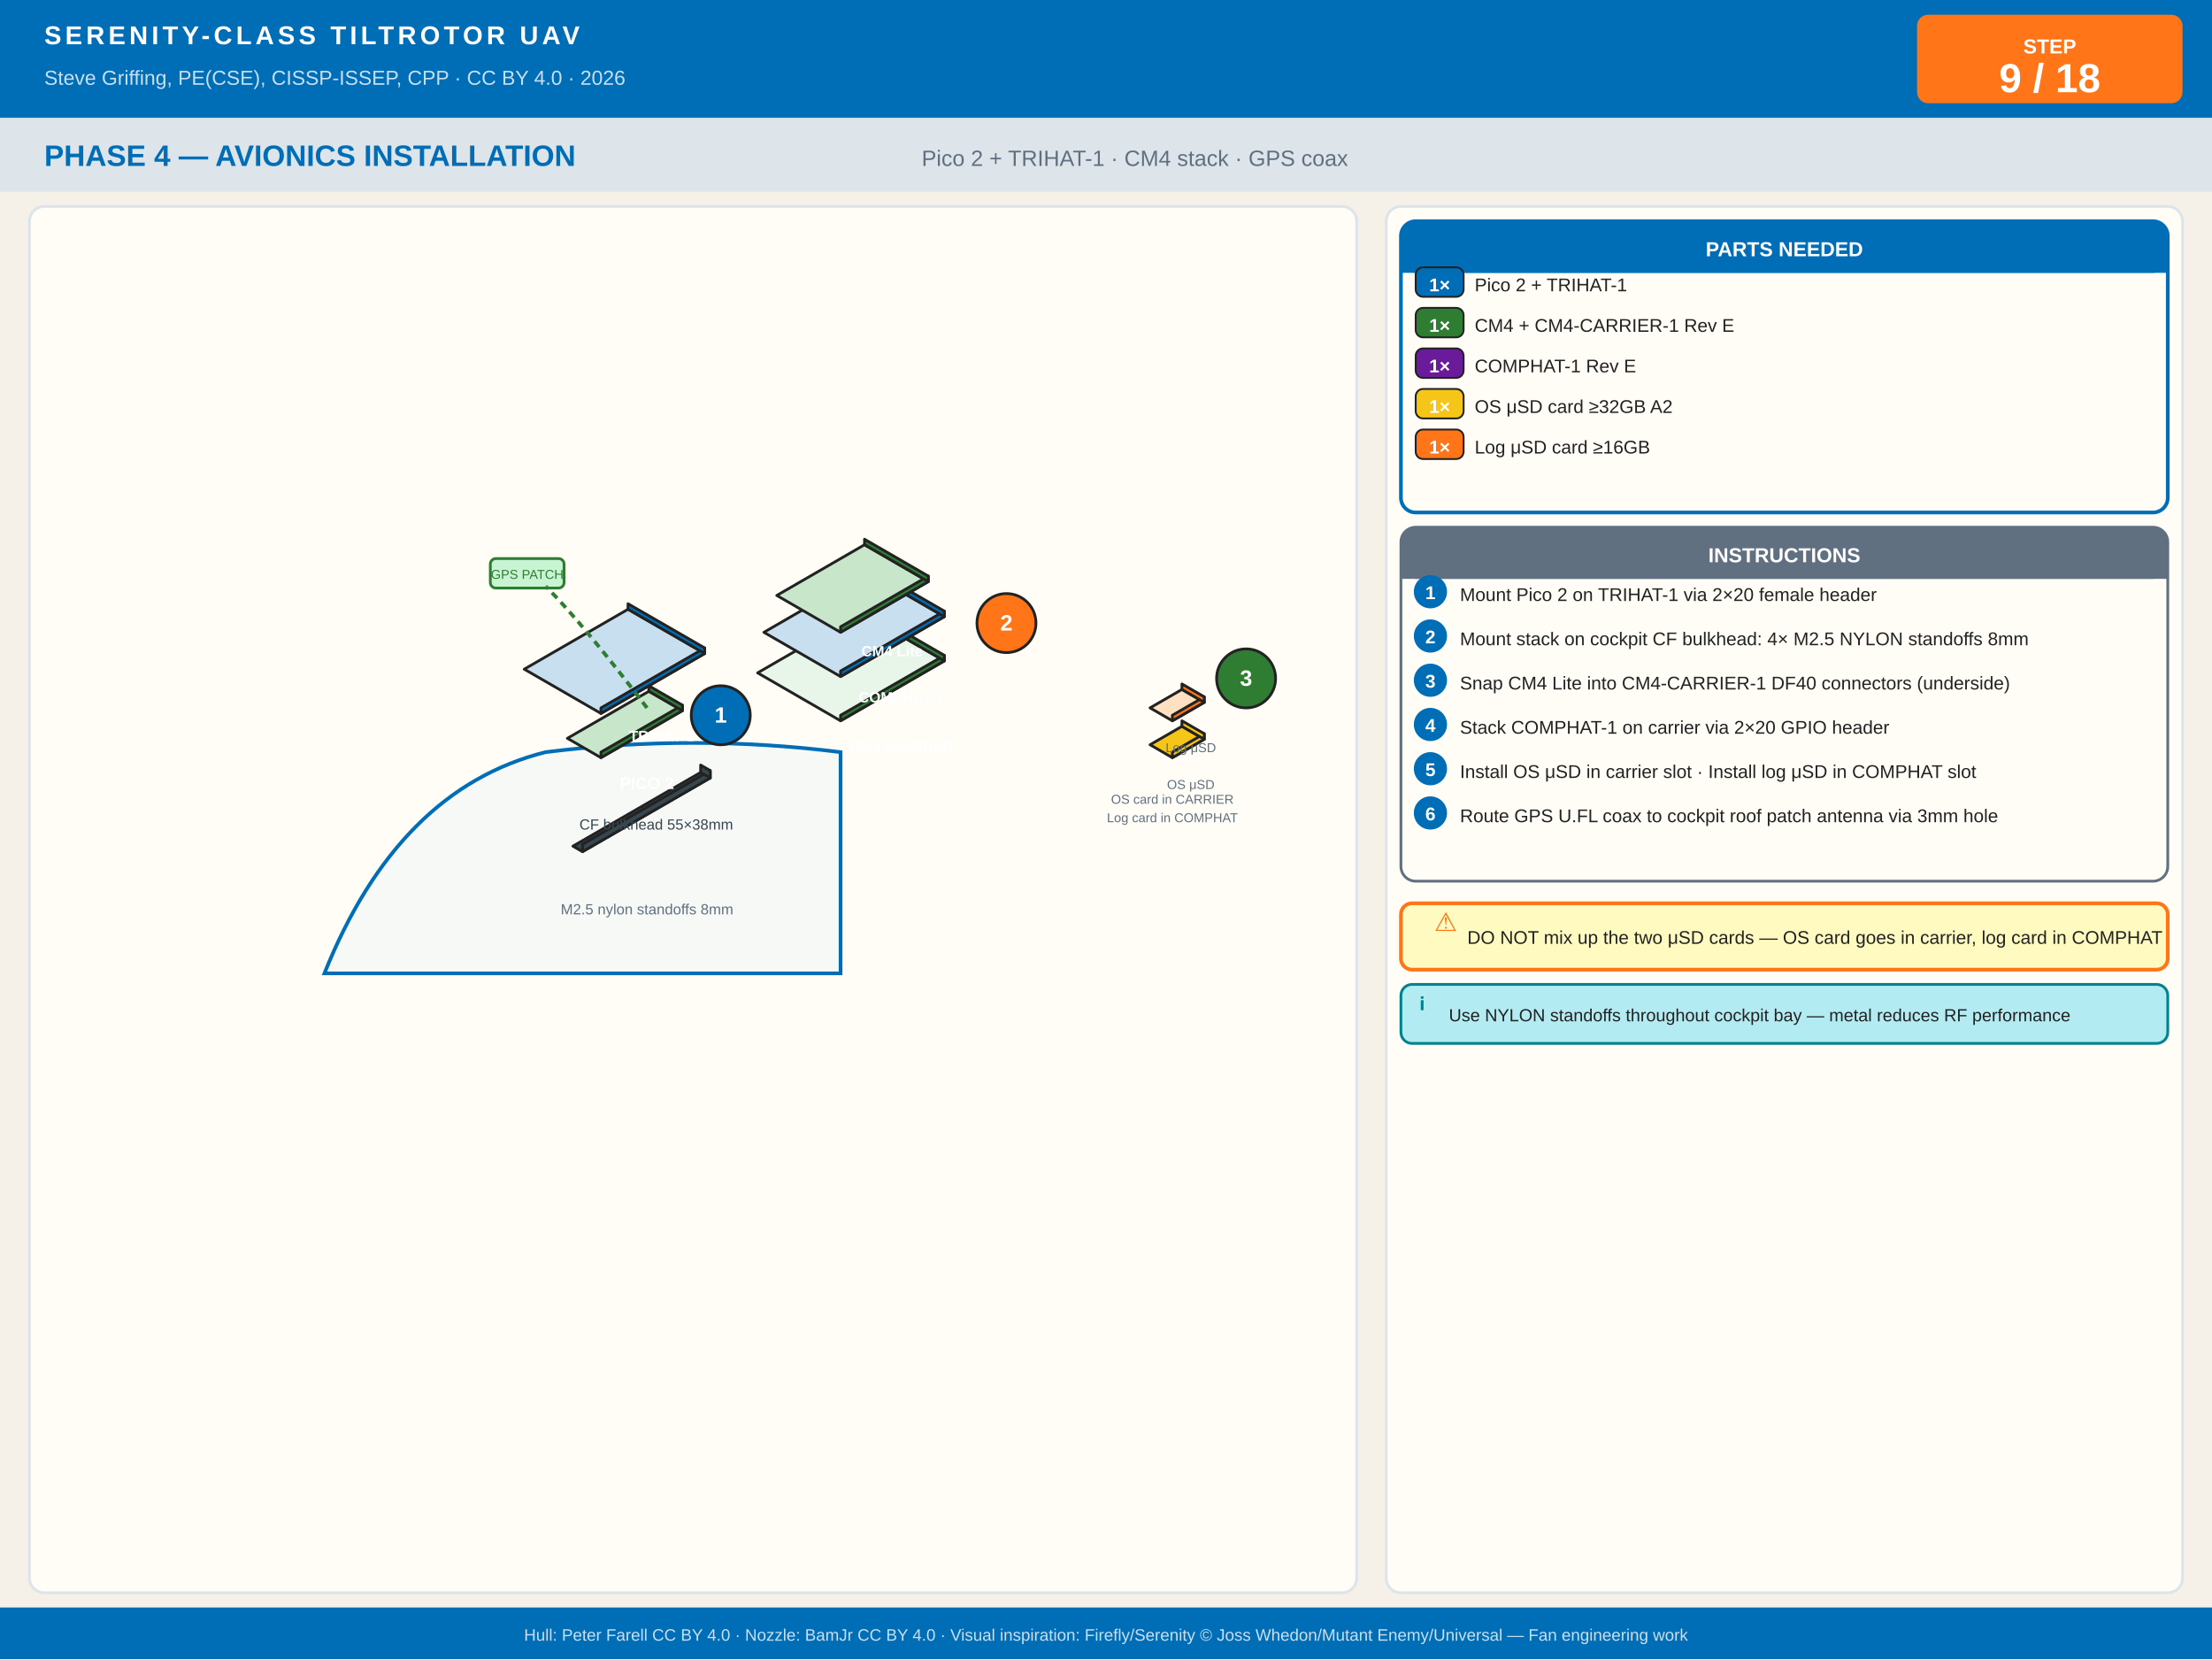
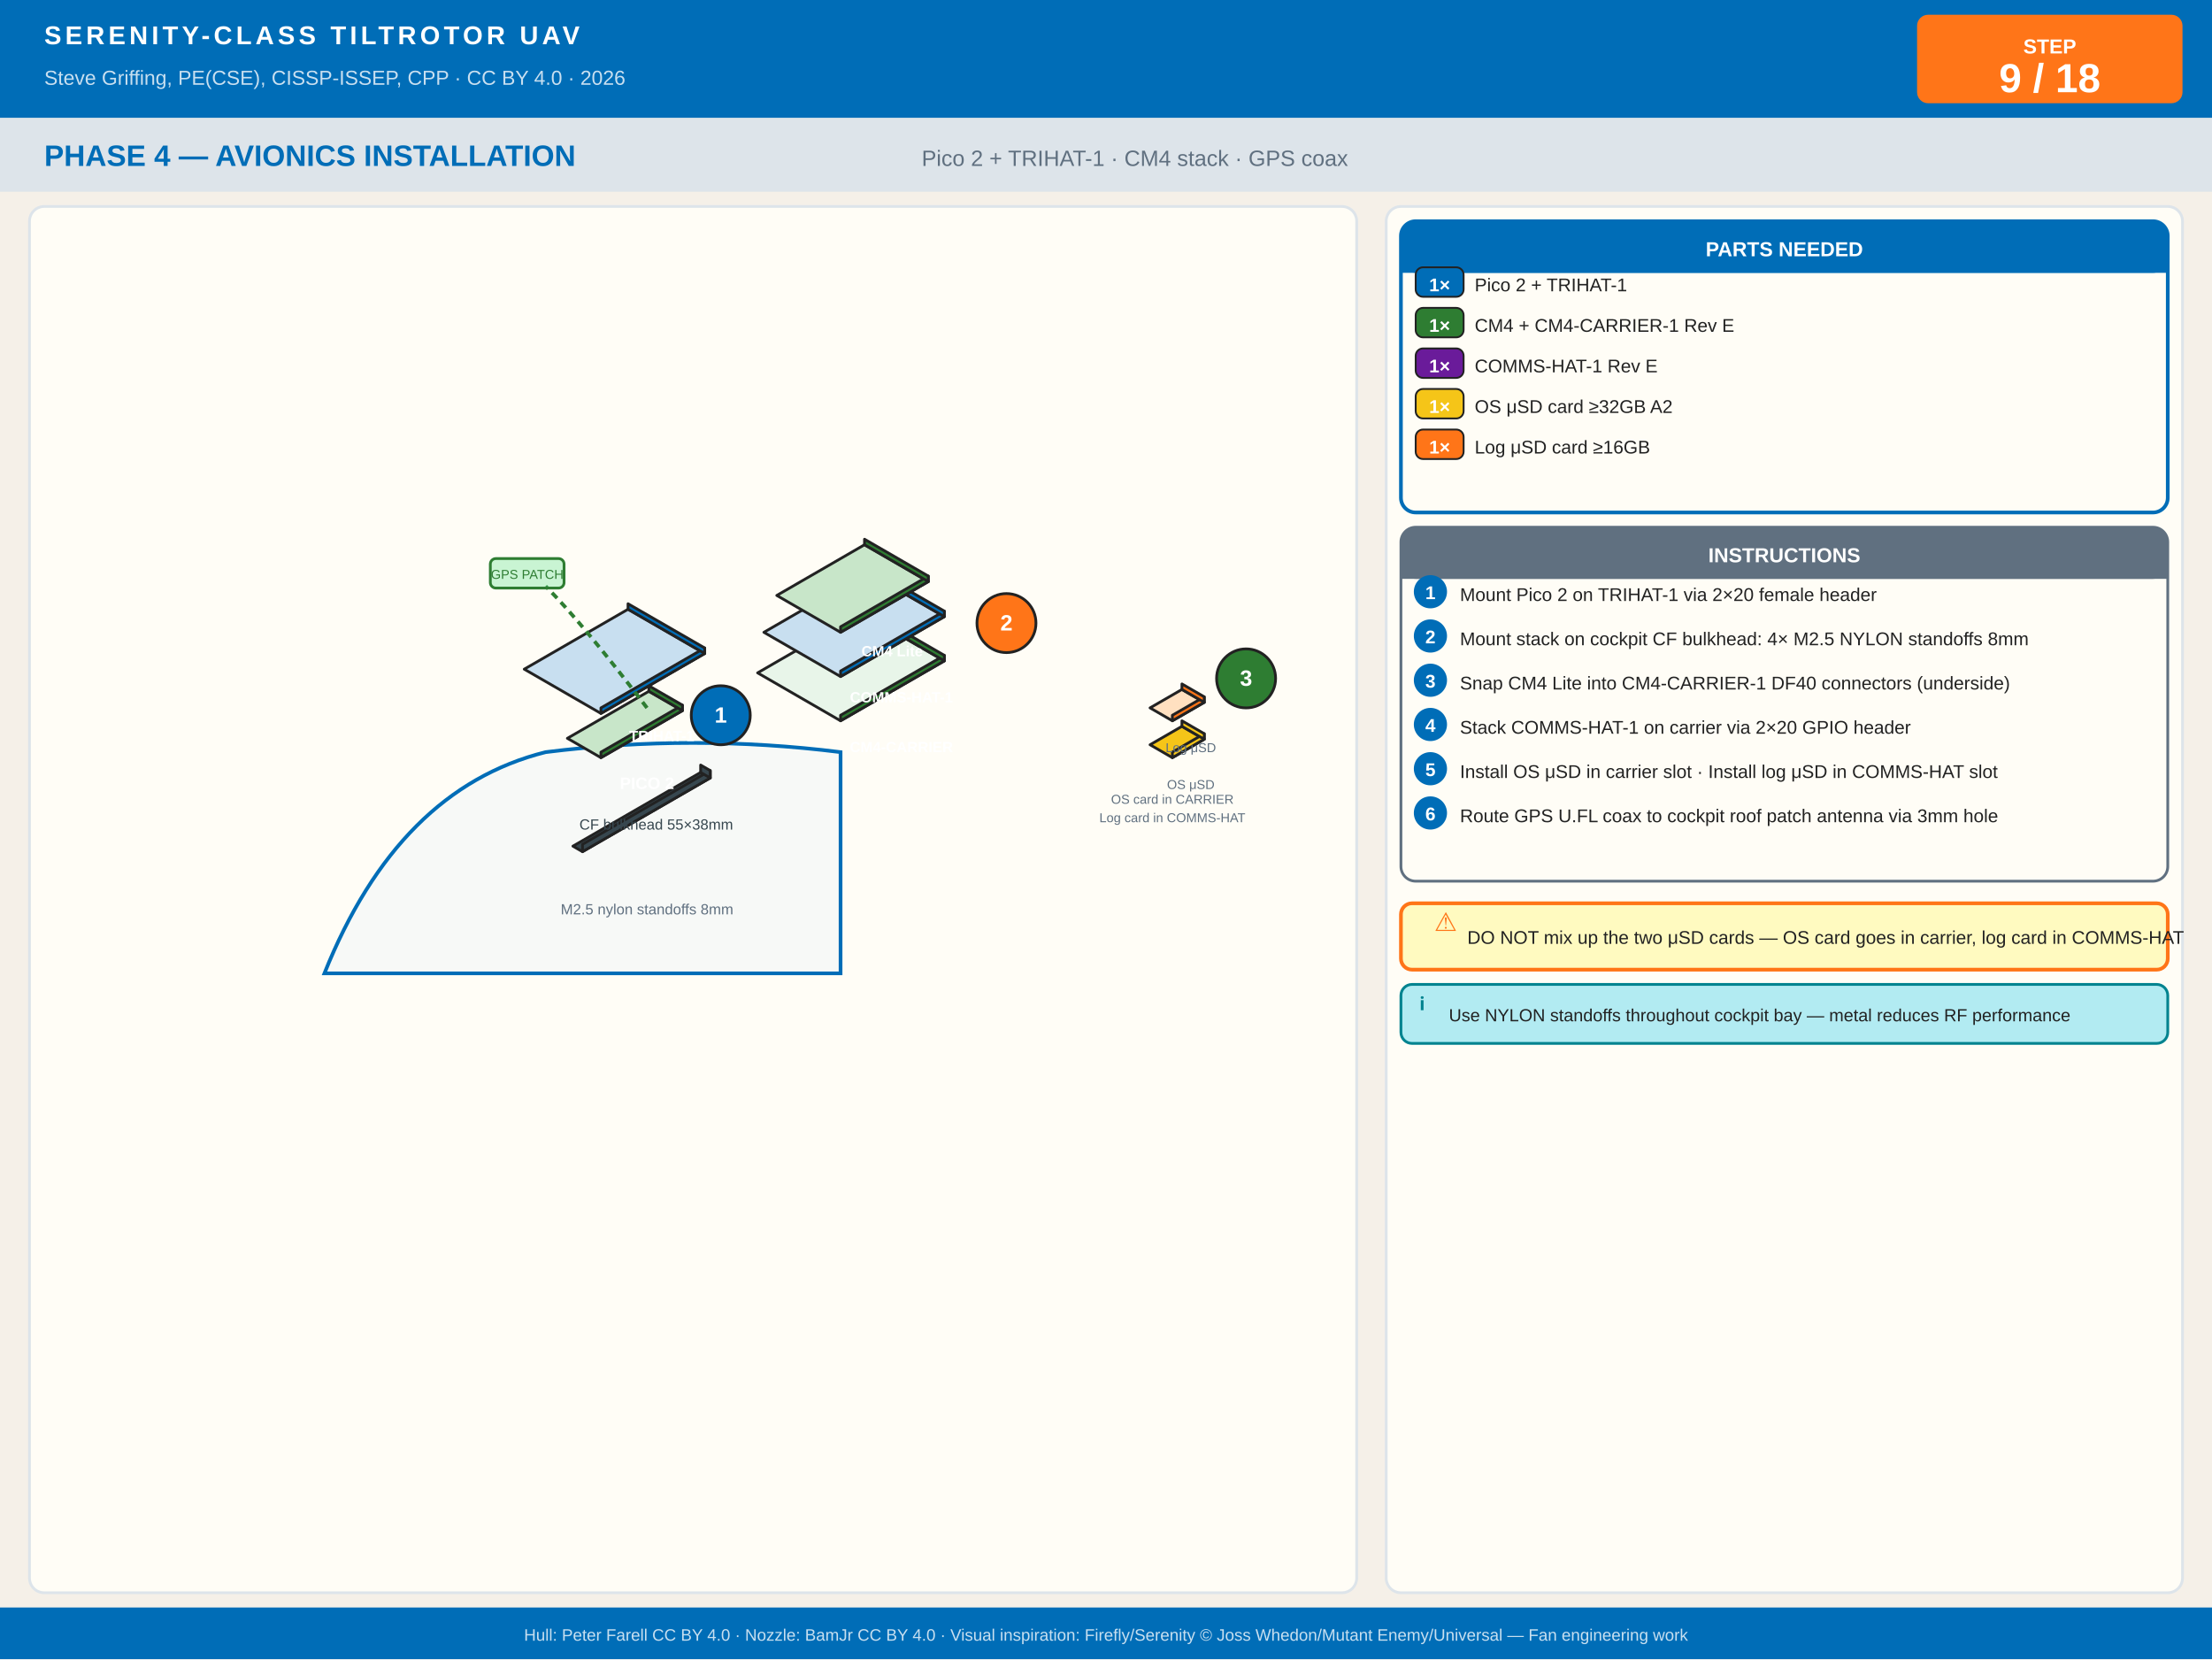
<svg xmlns="http://www.w3.org/2000/svg" viewBox="0 0 1200 900" width="1200" height="900">
  <rect width="1200" height="900" fill="#f5f0e8" />
  <rect x="0" y="0" width="1200" height="64" fill="#006db7" />
  <text x="24" y="24" font-family="'Arial','Helvetica',sans-serif" font-weight="bold" font-size="14" fill="#ffffff" letter-spacing="2">SERENITY-CLASS TILTROTOR UAV</text>
  <text x="24" y="46" font-family="'Arial','Helvetica',sans-serif" font-size="11" fill="#c8dff0">Steve Griffing, PE(CSE), CISSP-ISSEP, CPP · CC BY 4.0 · 2026</text>
  <rect x="1040" y="8" width="144" height="48" rx="6" fill="#ff7518" />
  <text x="1112" y="29" text-anchor="middle" font-family="'Arial','Helvetica',sans-serif" font-weight="bold" font-size="11" fill="#ffffff">STEP</text>
  <text x="1112" y="50" text-anchor="middle" font-family="'Arial','Helvetica',sans-serif" font-weight="bold" font-size="22" fill="#ffffff">9 / 18</text>
  <rect x="0" y="64" width="1200" height="40" fill="#dde4ea" rx="0" />
  <text x="24" y="90" font-family="'Arial','Helvetica',sans-serif" font-weight="bold" font-size="16" fill="#006db7">PHASE 4 — AVIONICS INSTALLATION</text>
  <text x="500" y="90" font-family="'Arial','Helvetica',sans-serif" font-size="12" fill="#607080">Pico 2 + TRIHAT-1 · CM4 stack · GPS coax</text>
  <rect x="0" y="872" width="1200" height="28" fill="#006db7" />
  <text x="600" y="890" text-anchor="middle" font-family="'Arial','Helvetica',sans-serif" font-size="9" fill="#c8dff0">Hull: Peter Farell CC BY 4.0 · Nozzle: BamJr CC BY 4.0 · Visual inspiration: Firefly/Serenity © Joss Whedon/Mutant Enemy/Universal — Fan engineering work</text>
  <rect x="16" y="112" width="720" height="752" rx="8" fill="#fffdf6" stroke="#dde4ea" stroke-width="1.5" />
  <rect x="752" y="112" width="432" height="752" rx="8" fill="#fffdf6" stroke="#dde4ea" stroke-width="1.5" />
  <rect x="760" y="120" width="416" height="158" rx="8" fill="#fffdf6" stroke="#006db7" stroke-width="2" />
  <rect x="760" y="120" width="416" height="28" rx="8" fill="#006db7" />
  <rect x="760" y="136" width="416" height="12" fill="#006db7" />
  <text x="968" y="139" text-anchor="middle" font-family="'Arial','Helvetica',sans-serif" font-weight="bold" font-size="11" fill="#ffffff">PARTS NEEDED</text>
  <rect x="768" y="145" width="26" height="16" rx="4" fill="#006db7" stroke="#222222" stroke-width="1" />
  <text x="781" y="158" text-anchor="middle" font-family="'Arial','Helvetica',sans-serif" font-weight="bold" font-size="10" fill="#ffffff">1×</text>
  <text x="800" y="158" font-family="'Arial','Helvetica',sans-serif" font-size="10" fill="#222222">Pico 2 + TRIHAT-1</text>
  <rect x="768" y="167" width="26" height="16" rx="4" fill="#2e7d32" stroke="#222222" stroke-width="1" />
  <text x="781" y="180" text-anchor="middle" font-family="'Arial','Helvetica',sans-serif" font-weight="bold" font-size="10" fill="#ffffff">1×</text>
  <text x="800" y="180" font-family="'Arial','Helvetica',sans-serif" font-size="10" fill="#222222">CM4 + CM4-CARRIER-1 Rev E</text>
  <rect x="768" y="189" width="26" height="16" rx="4" fill="#6a1b9a" stroke="#222222" stroke-width="1" />
  <text x="781" y="202" text-anchor="middle" font-family="'Arial','Helvetica',sans-serif" font-weight="bold" font-size="10" fill="#ffffff">1×</text>
-   <text x="800" y="202" font-family="'Arial','Helvetica',sans-serif" font-size="10" fill="#222222">COMPHAT-1 Rev E</text>
+   <text x="800" y="202" font-family="'Arial','Helvetica',sans-serif" font-size="10" fill="#222222">COMMS-HAT-1 Rev E</text>
  <rect x="768" y="211" width="26" height="16" rx="4" fill="#f5c518" stroke="#222222" stroke-width="1" />
  <text x="781" y="224" text-anchor="middle" font-family="'Arial','Helvetica',sans-serif" font-weight="bold" font-size="10" fill="#ffffff">1×</text>
  <text x="800" y="224" font-family="'Arial','Helvetica',sans-serif" font-size="10" fill="#222222">OS μSD card ≥32GB A2</text>
  <rect x="768" y="233" width="26" height="16" rx="4" fill="#ff7518" stroke="#222222" stroke-width="1" />
  <text x="781" y="246" text-anchor="middle" font-family="'Arial','Helvetica',sans-serif" font-weight="bold" font-size="10" fill="#ffffff">1×</text>
  <text x="800" y="246" font-family="'Arial','Helvetica',sans-serif" font-size="10" fill="#222222">Log μSD card ≥16GB</text>
  <rect x="760" y="286" width="416" height="192" rx="8" fill="#fffdf6" stroke="#607080" stroke-width="1.5" />
  <rect x="760" y="286" width="416" height="28" rx="8" fill="#607080" />
  <rect x="760" y="302" width="416" height="12" fill="#607080" />
  <text x="968" y="305" text-anchor="middle" font-family="'Arial','Helvetica',sans-serif" font-weight="bold" font-size="11" fill="#ffffff">INSTRUCTIONS</text>
  <circle cx="776" cy="321" r="9" fill="#006db7" />
  <text x="776" y="325" text-anchor="middle" font-family="'Arial','Helvetica',sans-serif" font-weight="bold" font-size="10" fill="#ffffff">1</text>
  <text x="792" y="326" font-family="'Arial','Helvetica',sans-serif" font-size="10" fill="#222222">Mount Pico 2 on TRIHAT-1 via 2×20 female header</text>
  <circle cx="776" cy="345" r="9" fill="#006db7" />
  <text x="776" y="349" text-anchor="middle" font-family="'Arial','Helvetica',sans-serif" font-weight="bold" font-size="10" fill="#ffffff">2</text>
  <text x="792" y="350" font-family="'Arial','Helvetica',sans-serif" font-size="10" fill="#222222">Mount stack on cockpit CF bulkhead: 4× M2.5 NYLON standoffs 8mm</text>
  <circle cx="776" cy="369" r="9" fill="#006db7" />
  <text x="776" y="373" text-anchor="middle" font-family="'Arial','Helvetica',sans-serif" font-weight="bold" font-size="10" fill="#ffffff">3</text>
  <text x="792" y="374" font-family="'Arial','Helvetica',sans-serif" font-size="10" fill="#222222">Snap CM4 Lite into CM4-CARRIER-1 DF40 connectors (underside)</text>
  <circle cx="776" cy="393" r="9" fill="#006db7" />
  <text x="776" y="397" text-anchor="middle" font-family="'Arial','Helvetica',sans-serif" font-weight="bold" font-size="10" fill="#ffffff">4</text>
-   <text x="792" y="398" font-family="'Arial','Helvetica',sans-serif" font-size="10" fill="#222222">Stack COMPHAT-1 on carrier via 2×20 GPIO header</text>
+   <text x="792" y="398" font-family="'Arial','Helvetica',sans-serif" font-size="10" fill="#222222">Stack COMMS-HAT-1 on carrier via 2×20 GPIO header</text>
  <circle cx="776" cy="417" r="9" fill="#006db7" />
  <text x="776" y="421" text-anchor="middle" font-family="'Arial','Helvetica',sans-serif" font-weight="bold" font-size="10" fill="#ffffff">5</text>
-   <text x="792" y="422" font-family="'Arial','Helvetica',sans-serif" font-size="10" fill="#222222">Install OS μSD in carrier slot · Install log μSD in COMPHAT slot</text>
+   <text x="792" y="422" font-family="'Arial','Helvetica',sans-serif" font-size="10" fill="#222222">Install OS μSD in carrier slot · Install log μSD in COMMS-HAT slot</text>
  <circle cx="776" cy="441" r="9" fill="#006db7" />
  <text x="776" y="445" text-anchor="middle" font-family="'Arial','Helvetica',sans-serif" font-weight="bold" font-size="10" fill="#ffffff">6</text>
  <text x="792" y="446" font-family="'Arial','Helvetica',sans-serif" font-size="10" fill="#222222">Route GPS U.FL coax to cockpit roof patch antenna via 3mm hole</text>
  <rect x="760" y="490" width="416" height="36" rx="6" fill="#fffac0" stroke="#ff7518" stroke-width="2" />
  <text x="778" y="505" font-family="'Arial','Helvetica',sans-serif" font-weight="bold" font-size="14" fill="#ff7518">⚠</text>
-   <text x="796" y="512" font-family="'Arial','Helvetica',sans-serif" font-size="10" fill="#222222">DO NOT mix up the two μSD cards — OS card goes in carrier, log card in COMPHAT</text>
+   <text x="796" y="512" font-family="'Arial','Helvetica',sans-serif" font-size="10" fill="#222222">DO NOT mix up the two μSD cards — OS card goes in carrier, log card in COMMS-HAT</text>
  <rect x="760" y="534" width="416" height="32" rx="6" fill="#b2ebf2" stroke="#00838f" stroke-width="1.5" />
  <text x="770" y="548" font-family="'Arial','Helvetica',sans-serif" font-weight="bold" font-size="10" fill="#00838f">ℹ</text>
  <text x="786" y="554" font-family="'Arial','Helvetica',sans-serif" font-size="9.5" fill="#222222">Use NYLON standoffs throughout cockpit bay — metal reduces RF performance</text>
  <path d="M176,528 Q216,428 296,408 Q376,398 456,408 L456,528 Z" fill="rgba(200,230,255,0.15)" stroke="#006db7" stroke-width="2" />
  <polygon points="316.0,462.0 385.3,422.0 380.1,419.0 310.8,459.0" fill="#37474f" stroke="#222222" stroke-width="1.5" stroke-linejoin="round" />
  <polygon points="316.0,458.0 385.3,418.0 385.3,422.0 316.0,462.0" fill="#37474f" stroke="#222222" stroke-width="1.5" stroke-linejoin="round" />
  <polygon points="385.3,418.0 380.1,415.0 380.1,419.0 385.3,422.0" fill="#37474f" stroke="#222222" stroke-width="1.5" stroke-linejoin="round" />
  <text x="356" y="450" text-anchor="middle" font-family="'Arial','Helvetica',sans-serif" font-size="8" fill="#37474f">CF bulkhead 55×38mm</text>
  <polygon points="326.0,411.0 370.2,385.5 352.0,375.0 307.8,400.5" fill="#c8e6c9" stroke="#222222" stroke-width="1.5" stroke-linejoin="round" />
  <polygon points="326.0,408.0 370.2,382.5 370.2,385.5 326.0,411.0" fill="#2e7d32" stroke="#222222" stroke-width="1.5" stroke-linejoin="round" />
  <polygon points="370.2,382.5 352.0,372.0 352.0,375.0 370.2,385.5" fill="#2e7d32" stroke="#222222" stroke-width="1.5" stroke-linejoin="round" />
  <text x="351" y="428" text-anchor="middle" font-family="'Arial','Helvetica',sans-serif" font-weight="bold" font-size="9" fill="#ffffff">PICO 2</text>
  <polygon points="326.0,387.0 382.3,354.5 340.7,330.5 284.4,363.0" fill="#c8dff0" stroke="#222222" stroke-width="1.5" stroke-linejoin="round" />
  <polygon points="326.0,384.0 382.3,351.5 382.3,354.5 326.0,387.0" fill="#006db7" stroke="#222222" stroke-width="1.5" stroke-linejoin="round" />
  <polygon points="382.3,351.5 340.7,327.5 340.7,330.5 382.3,354.5" fill="#006db7" stroke="#222222" stroke-width="1.5" stroke-linejoin="round" />
  <text x="359" y="402" text-anchor="middle" font-family="'Arial','Helvetica',sans-serif" font-weight="bold" font-size="8" fill="#ffffff">TRIHAT-1</text>
  <circle cx="391" cy="388" r="16" fill="#006db7" stroke="#222222" stroke-width="1.5" />
  <text x="391" y="392" text-anchor="middle" font-family="'Arial','Helvetica',sans-serif" font-weight="bold" font-size="12" fill="#ffffff">1</text>
  <text x="351" y="496" text-anchor="middle" font-family="'Arial','Helvetica',sans-serif" font-size="8" fill="#607080">M2.5 nylon standoffs 8mm</text>
  <polygon points="456.0,391.0 512.3,358.5 467.3,332.5 411.0,365.0" fill="#e8f5e9" stroke="#222222" stroke-width="1.5" stroke-linejoin="round" />
  <polygon points="456.0,388.0 512.3,355.5 512.3,358.5 456.0,391.0" fill="#2e7d32" stroke="#222222" stroke-width="1.5" stroke-linejoin="round" />
  <polygon points="512.3,355.5 467.3,329.5 467.3,332.5 512.3,358.5" fill="#2e7d32" stroke="#222222" stroke-width="1.5" stroke-linejoin="round" />
  <text x="489" y="408" text-anchor="middle" font-family="'Arial','Helvetica',sans-serif" font-weight="bold" font-size="8" fill="#ffffff">CM4-CARRIER</text>
  <polygon points="456.0,367.0 512.3,334.5 470.7,310.5 414.4,343.0" fill="#c8dff0" stroke="#222222" stroke-width="1.5" stroke-linejoin="round" />
  <polygon points="456.0,364.0 512.3,331.5 512.3,334.5 456.0,367.0" fill="#006db7" stroke="#222222" stroke-width="1.5" stroke-linejoin="round" />
  <polygon points="512.3,331.5 470.7,307.5 470.7,310.5 512.3,334.5" fill="#006db7" stroke="#222222" stroke-width="1.5" stroke-linejoin="round" />
-   <text x="489" y="381" text-anchor="middle" font-family="'Arial','Helvetica',sans-serif" font-weight="bold" font-size="8" fill="#ffffff">COMPHAT-1</text>
+   <text x="489" y="381" text-anchor="middle" font-family="'Arial','Helvetica',sans-serif" font-weight="bold" font-size="8" fill="#ffffff">COMMS-HAT-1</text>
  <polygon points="456.0,343.0 503.6,315.5 469.0,295.5 421.4,323.0" fill="#c8e6c9" stroke="#222222" stroke-width="1.5" stroke-linejoin="round" />
  <polygon points="456.0,340.0 503.6,312.5 503.6,315.5 456.0,343.0" fill="#2e7d32" stroke="#222222" stroke-width="1.5" stroke-linejoin="round" />
  <polygon points="503.6,312.5 469.0,292.5 469.0,295.5 503.6,315.5" fill="#2e7d32" stroke="#222222" stroke-width="1.5" stroke-linejoin="round" />
  <text x="484" y="356" text-anchor="middle" font-family="'Arial','Helvetica',sans-serif" font-weight="bold" font-size="8" fill="#ffffff">CM4 Lite</text>
  <circle cx="546" cy="338" r="16" fill="#ff7518" stroke="#222222" stroke-width="1.5" />
  <text x="546" y="342" text-anchor="middle" font-family="'Arial','Helvetica',sans-serif" font-weight="bold" font-size="12" fill="#ffffff">2</text>
  <polygon points="636.0,411.0 653.3,401.0 641.2,394.0 623.9,404.0" fill="#f5c518" stroke="#222222" stroke-width="1.5" stroke-linejoin="round" />
  <polygon points="636.0,408.0 653.3,398.0 653.3,401.0 636.0,411.0" fill="#f5c518" stroke="#222222" stroke-width="1.5" stroke-linejoin="round" />
  <polygon points="653.3,398.0 641.2,391.0 641.2,394.0 653.3,401.0" fill="#f5c518" stroke="#222222" stroke-width="1.5" stroke-linejoin="round" />
  <text x="646" y="428" text-anchor="middle" font-family="'Arial','Helvetica',sans-serif" font-size="7" fill="#607080">OS μSD</text>
  <polygon points="636.0,391.0 653.3,381.0 641.2,374.0 623.9,384.0" fill="#ffe0c0" stroke="#222222" stroke-width="1.5" stroke-linejoin="round" />
  <polygon points="636.0,388.0 653.3,378.0 653.3,381.0 636.0,391.0" fill="#ff7518" stroke="#222222" stroke-width="1.5" stroke-linejoin="round" />
  <polygon points="653.3,378.0 641.2,371.0 641.2,374.0 653.3,381.0" fill="#ff7518" stroke="#222222" stroke-width="1.5" stroke-linejoin="round" />
  <text x="646" y="408" text-anchor="middle" font-family="'Arial','Helvetica',sans-serif" font-size="7" fill="#607080">Log μSD</text>
  <circle cx="676" cy="368" r="16" fill="#2e7d32" stroke="#222222" stroke-width="1.5" />
  <text x="676" y="372" text-anchor="middle" font-family="'Arial','Helvetica',sans-serif" font-weight="bold" font-size="12" fill="#ffffff">3</text>
  <text x="636" y="436" text-anchor="middle" font-family="'Arial','Helvetica',sans-serif" font-size="7" fill="#607080">OS card in CARRIER</text>
-   <text x="636" y="446" text-anchor="middle" font-family="'Arial','Helvetica',sans-serif" font-size="7" fill="#607080">Log card in COMPHAT</text>
+   <text x="636" y="446" text-anchor="middle" font-family="'Arial','Helvetica',sans-serif" font-size="7" fill="#607080">Log card in COMMS-HAT</text>
  <path d="M351,384 Q316,338 296,318" fill="none" stroke="#2e7d32" stroke-width="2" stroke-dasharray="4 3" />
  <rect x="266" y="303" width="40" height="16" rx="3" fill="rgba(74,222,128,0.3)" stroke="#2e7d32" stroke-width="1.5" />
  <text x="286" y="314" text-anchor="middle" font-family="'Arial','Helvetica',sans-serif" font-size="7" fill="#2e7d32">GPS PATCH</text>
</svg>
